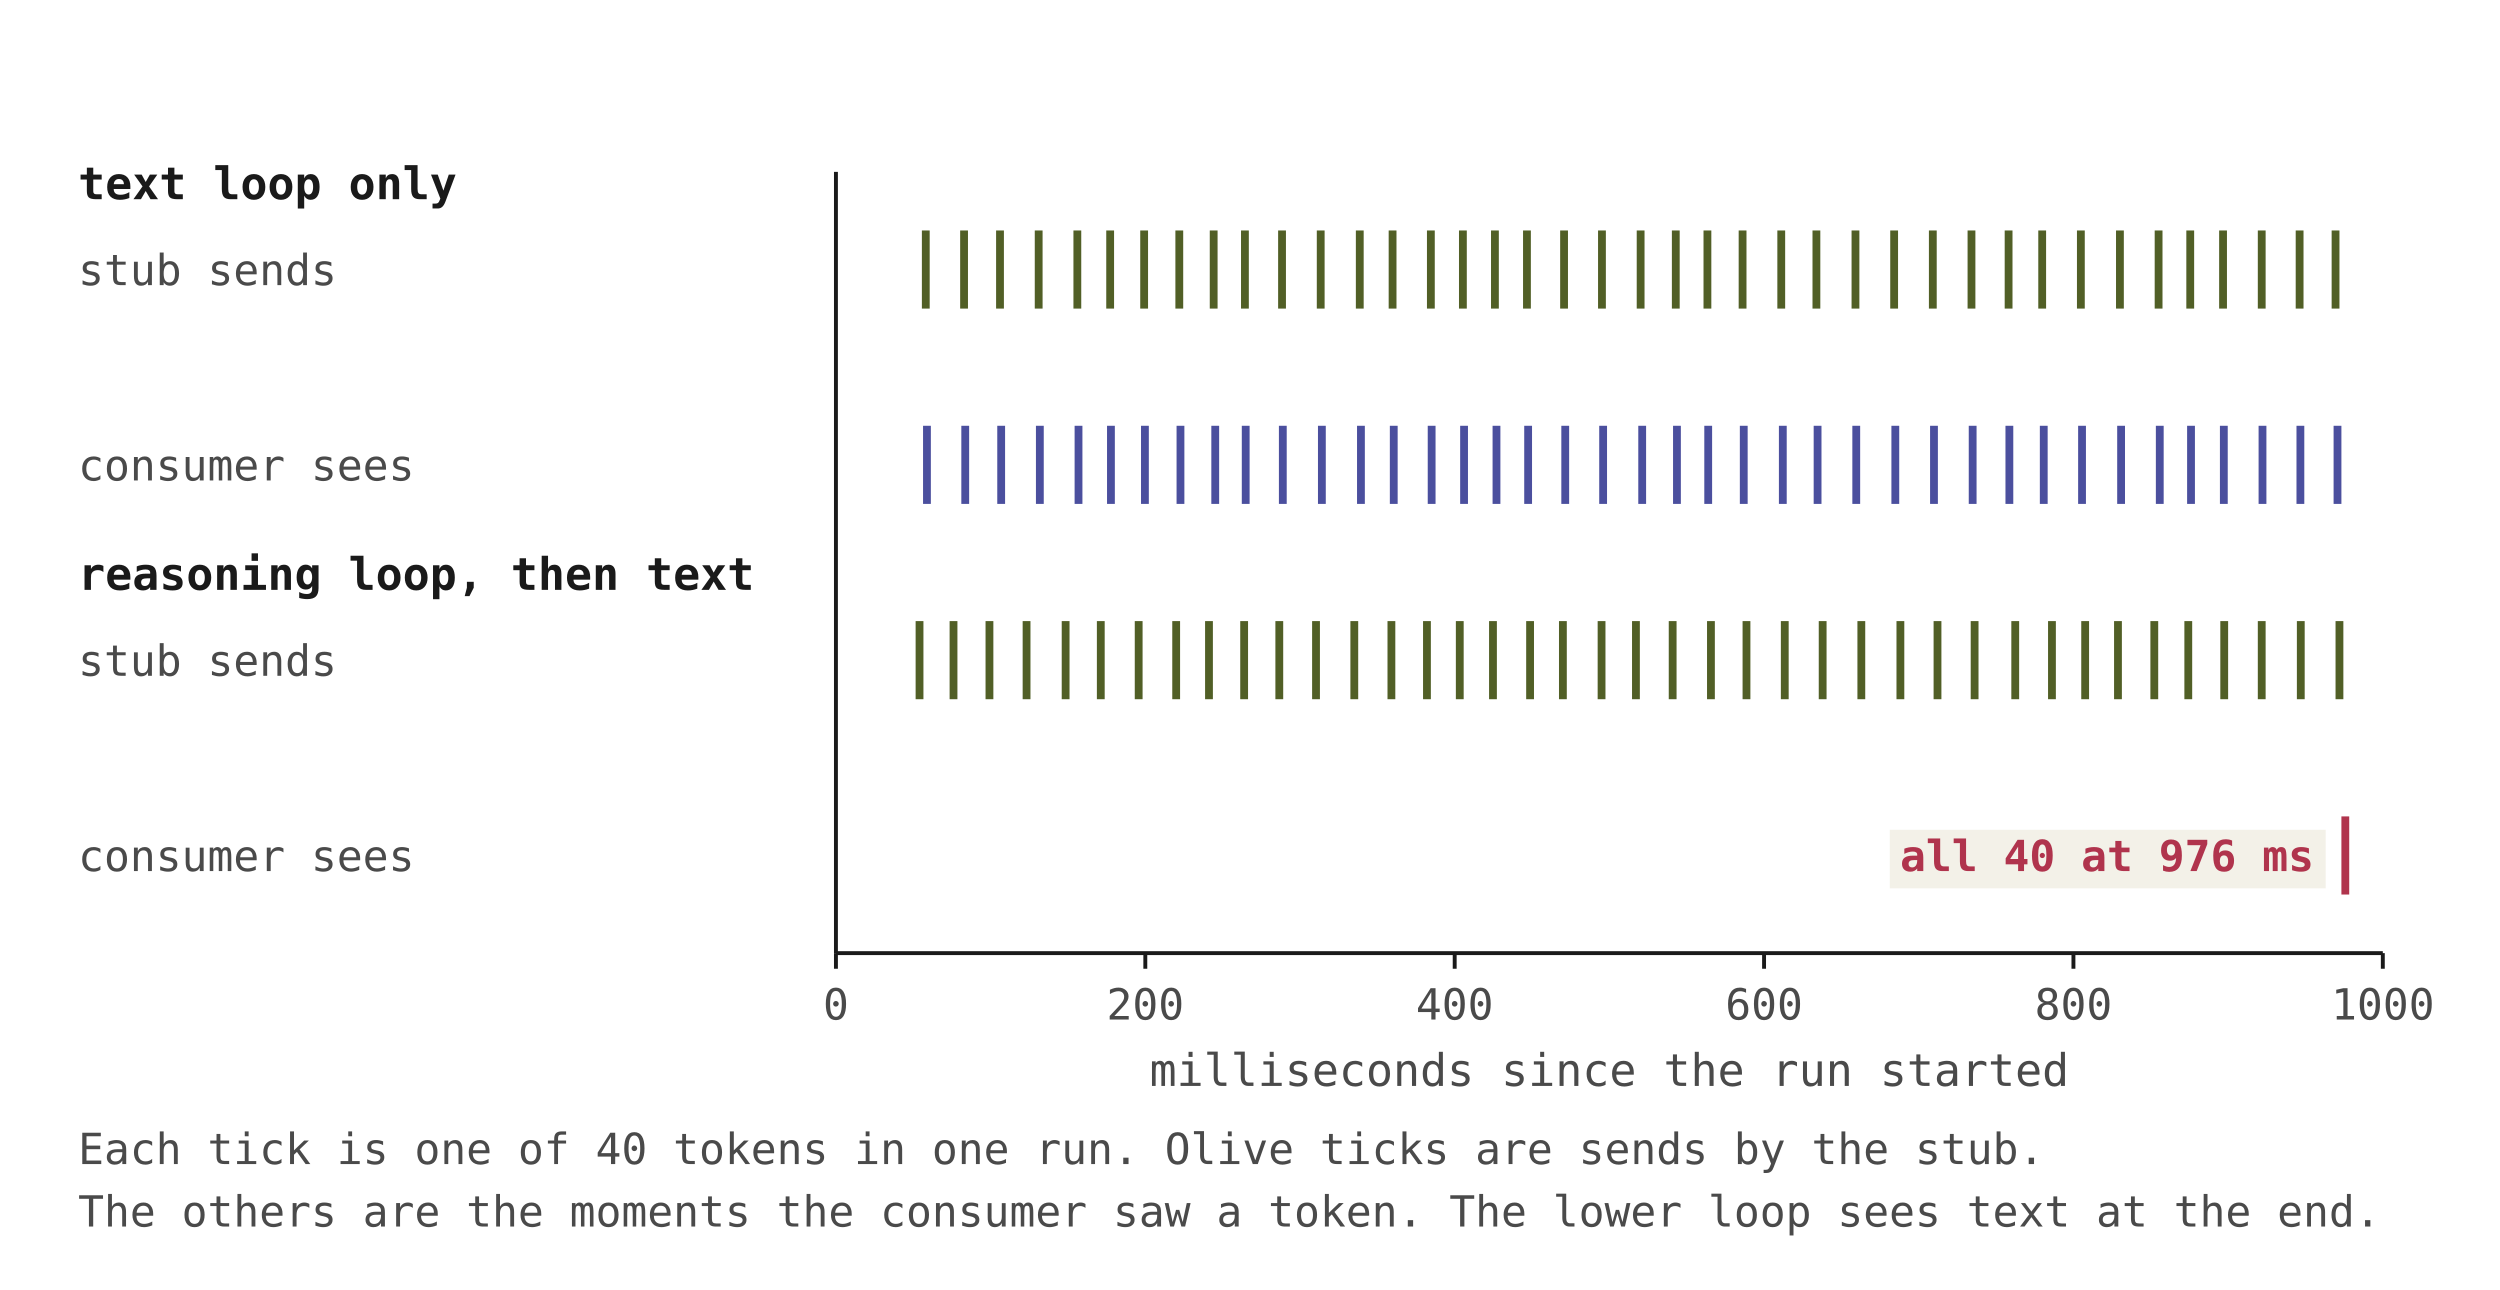
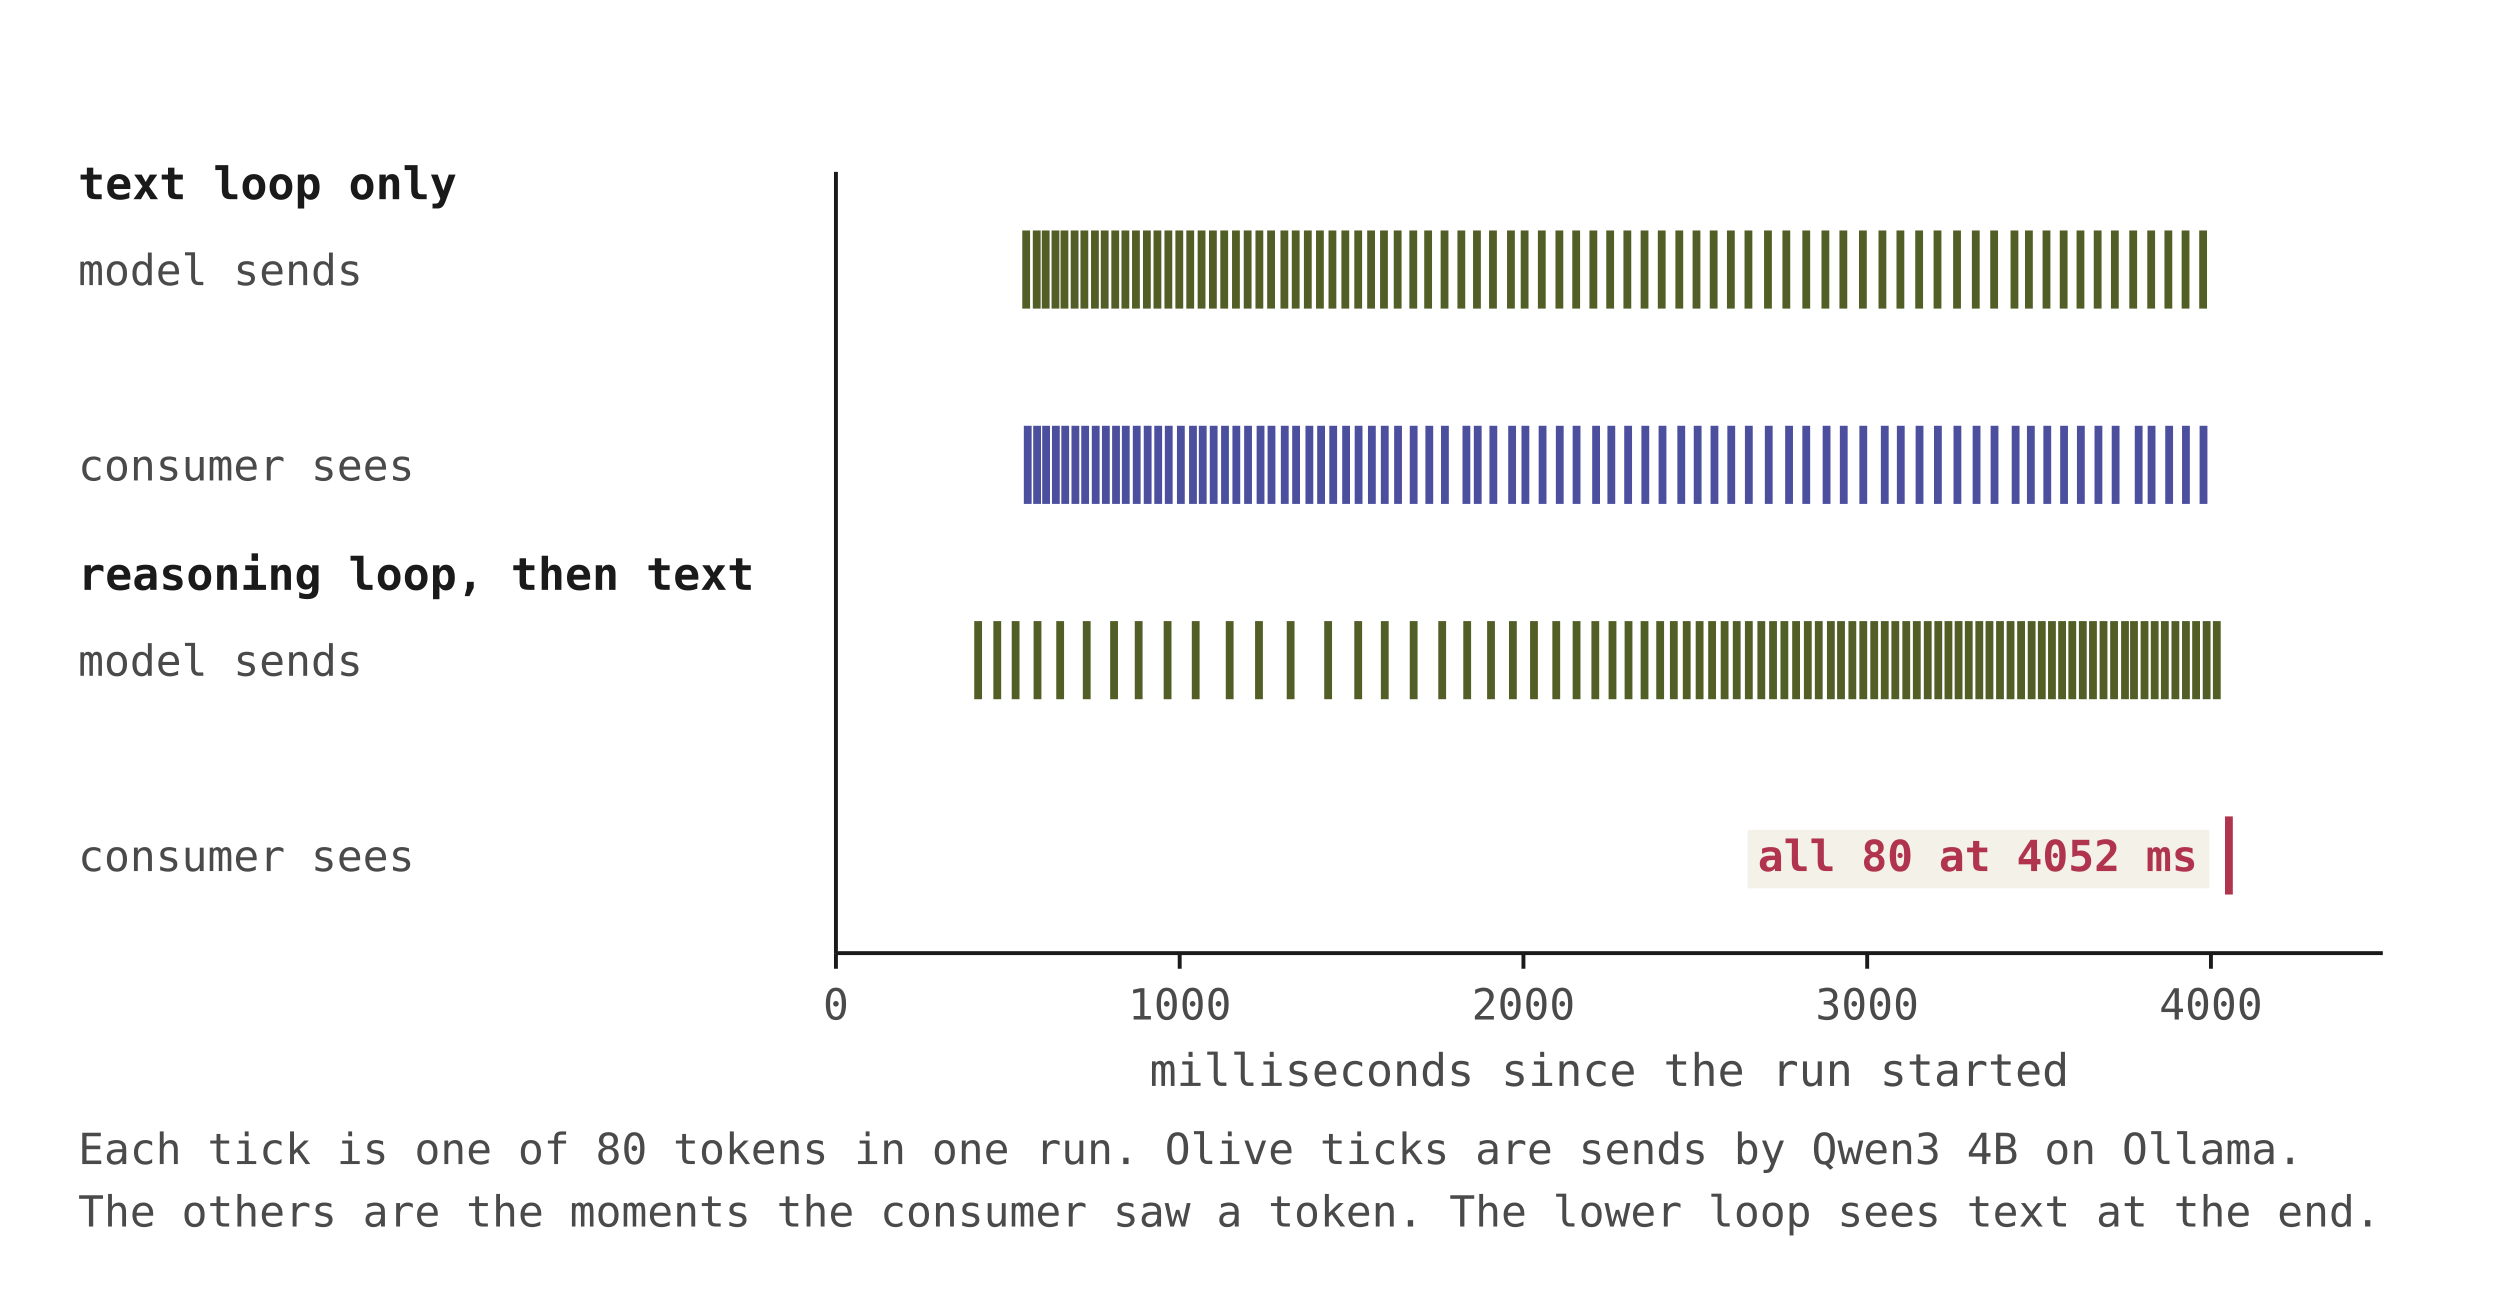
<svg xmlns="http://www.w3.org/2000/svg" viewBox="0 0 640 330" role="img" aria-labelledby="fig-4-1d-title fig-4-1d-desc" font-family="JetBrains Mono, ui-monospace, monospace">
  <line x1="214" y1="244" x2="610" y2="244" stroke="var(--m-ink, #1a1a1a)" stroke-width="1" />
  <line x1="214" y1="44" x2="214" y2="244" stroke="var(--m-ink, #1a1a1a)" stroke-width="1" />
  <line x1="214" y1="244" x2="214" y2="248" stroke="var(--m-ink, #1a1a1a)" stroke-width="1" />
  <text x="214" y="261" font-size="11" text-anchor="middle" fill="var(--m-ink-soft, #4a4a4a)">0</text>
-   <line x1="293.2" y1="244" x2="293.2" y2="248" stroke="var(--m-ink, #1a1a1a)" stroke-width="1" />
-   <text x="293.2" y="261" font-size="11" text-anchor="middle" fill="var(--m-ink-soft, #4a4a4a)">200</text>
-   <line x1="372.4" y1="244" x2="372.4" y2="248" stroke="var(--m-ink, #1a1a1a)" stroke-width="1" />
-   <text x="372.4" y="261" font-size="11" text-anchor="middle" fill="var(--m-ink-soft, #4a4a4a)">400</text>
-   <line x1="451.6" y1="244" x2="451.6" y2="248" stroke="var(--m-ink, #1a1a1a)" stroke-width="1" />
-   <text x="451.6" y="261" font-size="11" text-anchor="middle" fill="var(--m-ink-soft, #4a4a4a)">600</text>
-   <line x1="530.8" y1="244" x2="530.8" y2="248" stroke="var(--m-ink, #1a1a1a)" stroke-width="1" />
-   <text x="530.8" y="261" font-size="11" text-anchor="middle" fill="var(--m-ink-soft, #4a4a4a)">800</text>
-   <line x1="610" y1="244" x2="610" y2="248" stroke="var(--m-ink, #1a1a1a)" stroke-width="1" />
-   <text x="610" y="261" font-size="11" text-anchor="middle" fill="var(--m-ink-soft, #4a4a4a)">1000</text>
+   <line x1="302" y1="244" x2="302" y2="248" stroke="var(--m-ink, #1a1a1a)" stroke-width="1" />
+   <text x="302" y="261" font-size="11" text-anchor="middle" fill="var(--m-ink-soft, #4a4a4a)">1000</text>
+   <line x1="390" y1="244" x2="390" y2="248" stroke="var(--m-ink, #1a1a1a)" stroke-width="1" />
+   <text x="390" y="261" font-size="11" text-anchor="middle" fill="var(--m-ink-soft, #4a4a4a)">2000</text>
+   <line x1="478" y1="244" x2="478" y2="248" stroke="var(--m-ink, #1a1a1a)" stroke-width="1" />
+   <text x="478" y="261" font-size="11" text-anchor="middle" fill="var(--m-ink-soft, #4a4a4a)">3000</text>
+   <line x1="566" y1="244" x2="566" y2="248" stroke="var(--m-ink, #1a1a1a)" stroke-width="1" />
+   <text x="566" y="261" font-size="11" text-anchor="middle" fill="var(--m-ink-soft, #4a4a4a)">4000</text>
  <text x="412" y="278" font-size="11.5" text-anchor="middle" class="m-serif" fill="var(--m-ink-soft, #4a4a4a)">milliseconds since the run started</text>
  <text x="20" y="51" font-size="11.5" font-weight="700" fill="var(--m-ink, #1a1a1a)">text loop only</text>
-   <text x="20" y="73" font-size="11" fill="var(--m-ink-soft, #4a4a4a)">stub sends</text>
-   <path d="M236.0 59h2v20h-2zM245.8 59h2v20h-2zM255.0 59h2v20h-2zM264.9 59h2v20h-2zM274.8 59h2v20h-2zM283.2 59h2v20h-2zM291.9 59h2v20h-2zM300.9 59h2v20h-2zM309.7 59h2v20h-2zM317.7 59h2v20h-2zM327.2 59h2v20h-2zM337.1 59h2v20h-2zM347.1 59h2v20h-2zM355.5 59h2v20h-2zM365.3 59h2v20h-2zM373.5 59h2v20h-2zM381.7 59h2v20h-2zM389.9 59h2v20h-2zM399.4 59h2v20h-2zM409.1 59h2v20h-2zM419.0 59h2v20h-2zM428.0 59h2v20h-2zM436.1 59h2v20h-2zM445.1 59h2v20h-2zM455.0 59h2v20h-2zM464.0 59h2v20h-2zM474.0 59h2v20h-2zM483.9 59h2v20h-2zM493.8 59h2v20h-2zM503.7 59h2v20h-2zM513.2 59h2v20h-2zM521.8 59h2v20h-2zM531.7 59h2v20h-2zM541.7 59h2v20h-2zM551.6 59h2v20h-2zM559.7 59h2v20h-2zM568.1 59h2v20h-2zM578.0 59h2v20h-2zM587.7 59h2v20h-2zM596.9 59h2v20h-2z" fill="var(--m-olive-ink, #515f26)" />
+   <text x="20" y="73" font-size="11" fill="var(--m-ink-soft, #4a4a4a)">model sends</text>
+   <path d="M261.7 59h2v20h-2zM264.4 59h2v20h-2zM266.7 59h2v20h-2zM269.2 59h2v20h-2zM271.5 59h2v20h-2zM274.1 59h2v20h-2zM276.6 59h2v20h-2zM279.3 59h2v20h-2zM281.8 59h2v20h-2zM284.5 59h2v20h-2zM287.1 59h2v20h-2zM289.8 59h2v20h-2zM292.6 59h2v20h-2zM295.3 59h2v20h-2zM298.1 59h2v20h-2zM300.9 59h2v20h-2zM303.7 59h2v20h-2zM306.6 59h2v20h-2zM309.5 59h2v20h-2zM312.4 59h2v20h-2zM315.4 59h2v20h-2zM318.4 59h2v20h-2zM321.4 59h2v20h-2zM324.4 59h2v20h-2zM327.8 59h2v20h-2zM330.7 59h2v20h-2zM333.8 59h2v20h-2zM336.9 59h2v20h-2zM340.1 59h2v20h-2zM343.4 59h2v20h-2zM346.7 59h2v20h-2zM350.0 59h2v20h-2zM353.3 59h2v20h-2zM356.8 59h2v20h-2zM360.8 59h2v20h-2zM364.6 59h2v20h-2zM368.8 59h2v20h-2zM373.1 59h2v20h-2zM377.1 59h2v20h-2zM381.2 59h2v20h-2zM385.8 59h2v20h-2zM389.3 59h2v20h-2zM393.7 59h2v20h-2zM398.2 59h2v20h-2zM402.5 59h2v20h-2zM406.9 59h2v20h-2zM411.2 59h2v20h-2zM415.6 59h2v20h-2zM420.0 59h2v20h-2zM424.4 59h2v20h-2zM428.9 59h2v20h-2zM433.3 59h2v20h-2zM437.7 59h2v20h-2zM442.1 59h2v20h-2zM446.6 59h2v20h-2zM451.6 59h2v20h-2zM456.3 59h2v20h-2zM461.4 59h2v20h-2zM466.3 59h2v20h-2zM470.9 59h2v20h-2zM475.9 59h2v20h-2zM480.9 59h2v20h-2zM485.5 59h2v20h-2zM490.3 59h2v20h-2zM495.0 59h2v20h-2zM500.0 59h2v20h-2zM504.8 59h2v20h-2zM509.5 59h2v20h-2zM514.7 59h2v20h-2zM518.4 59h2v20h-2zM522.9 59h2v20h-2zM527.3 59h2v20h-2zM531.6 59h2v20h-2zM536.0 59h2v20h-2zM540.4 59h2v20h-2zM545.1 59h2v20h-2zM549.7 59h2v20h-2zM554.1 59h2v20h-2zM558.5 59h2v20h-2zM563.0 59h2v20h-2z" fill="var(--m-olive-ink, #515f26)" />
  <text x="20" y="123" font-size="11" fill="var(--m-ink-soft, #4a4a4a)">consumer sees</text>
-   <path d="M236.3 109h2v20h-2zM246.1 109h2v20h-2zM255.3 109h2v20h-2zM265.2 109h2v20h-2zM275.1 109h2v20h-2zM283.4 109h2v20h-2zM292.1 109h2v20h-2zM301.2 109h2v20h-2zM310.1 109h2v20h-2zM317.9 109h2v20h-2zM327.4 109h2v20h-2zM337.4 109h2v20h-2zM347.4 109h2v20h-2zM355.8 109h2v20h-2zM365.5 109h2v20h-2zM373.8 109h2v20h-2zM382.1 109h2v20h-2zM390.2 109h2v20h-2zM399.7 109h2v20h-2zM409.4 109h2v20h-2zM419.4 109h2v20h-2zM428.3 109h2v20h-2zM436.3 109h2v20h-2zM445.4 109h2v20h-2zM455.4 109h2v20h-2zM464.3 109h2v20h-2zM474.2 109h2v20h-2zM484.2 109h2v20h-2zM494.1 109h2v20h-2zM504.0 109h2v20h-2zM513.4 109h2v20h-2zM522.2 109h2v20h-2zM532.0 109h2v20h-2zM542.0 109h2v20h-2zM551.9 109h2v20h-2zM559.9 109h2v20h-2zM568.3 109h2v20h-2zM578.2 109h2v20h-2zM587.9 109h2v20h-2zM597.4 109h2v20h-2z" fill="var(--m-indigo-ink, #4b4f9e)" />
+   <path d="M262.1 109h2v20h-2zM264.5 109h2v20h-2zM266.8 109h2v20h-2zM269.3 109h2v20h-2zM271.7 109h2v20h-2zM274.3 109h2v20h-2zM276.8 109h2v20h-2zM279.5 109h2v20h-2zM282.1 109h2v20h-2zM284.7 109h2v20h-2zM287.2 109h2v20h-2zM290.0 109h2v20h-2zM292.8 109h2v20h-2zM295.5 109h2v20h-2zM298.2 109h2v20h-2zM301.3 109h2v20h-2zM304.4 109h2v20h-2zM306.9 109h2v20h-2zM309.7 109h2v20h-2zM312.6 109h2v20h-2zM315.5 109h2v20h-2zM318.5 109h2v20h-2zM321.7 109h2v20h-2zM324.5 109h2v20h-2zM327.9 109h2v20h-2zM330.8 109h2v20h-2zM334.2 109h2v20h-2zM337.2 109h2v20h-2zM340.3 109h2v20h-2zM343.6 109h2v20h-2zM346.8 109h2v20h-2zM350.2 109h2v20h-2zM353.5 109h2v20h-2zM356.9 109h2v20h-2zM360.9 109h2v20h-2zM364.9 109h2v20h-2zM368.9 109h2v20h-2zM374.4 109h2v20h-2zM377.3 109h2v20h-2zM381.3 109h2v20h-2zM386.1 109h2v20h-2zM389.5 109h2v20h-2zM393.9 109h2v20h-2zM398.3 109h2v20h-2zM402.6 109h2v20h-2zM407.6 109h2v20h-2zM411.5 109h2v20h-2zM415.8 109h2v20h-2zM420.2 109h2v20h-2zM424.6 109h2v20h-2zM429.4 109h2v20h-2zM433.6 109h2v20h-2zM437.9 109h2v20h-2zM442.2 109h2v20h-2zM446.7 109h2v20h-2zM451.8 109h2v20h-2zM457.0 109h2v20h-2zM461.4 109h2v20h-2zM466.6 109h2v20h-2zM471.0 109h2v20h-2zM476.0 109h2v20h-2zM481.5 109h2v20h-2zM485.6 109h2v20h-2zM490.4 109h2v20h-2zM495.1 109h2v20h-2zM500.1 109h2v20h-2zM505.0 109h2v20h-2zM509.6 109h2v20h-2zM515.0 109h2v20h-2zM518.9 109h2v20h-2zM523.1 109h2v20h-2zM527.4 109h2v20h-2zM531.7 109h2v20h-2zM536.2 109h2v20h-2zM540.6 109h2v20h-2zM546.5 109h2v20h-2zM549.8 109h2v20h-2zM554.3 109h2v20h-2zM558.6 109h2v20h-2zM563.1 109h2v20h-2z" fill="var(--m-indigo-ink, #4b4f9e)" />
  <text x="20" y="151" font-size="11.5" font-weight="700" fill="var(--m-ink, #1a1a1a)">reasoning loop, then text</text>
-   <text x="20" y="173" font-size="11" fill="var(--m-ink-soft, #4a4a4a)">stub sends</text>
-   <path d="M234.4 159h2v20h-2zM243.1 159h2v20h-2zM252.3 159h2v20h-2zM261.8 159h2v20h-2zM271.8 159h2v20h-2zM280.8 159h2v20h-2zM290.5 159h2v20h-2zM300.1 159h2v20h-2zM308.5 159h2v20h-2zM317.5 159h2v20h-2zM326.5 159h2v20h-2zM335.9 159h2v20h-2zM345.7 159h2v20h-2zM355.2 159h2v20h-2zM364.3 159h2v20h-2zM372.7 159h2v20h-2zM381.2 159h2v20h-2zM390.7 159h2v20h-2zM399.1 159h2v20h-2zM409.0 159h2v20h-2zM417.8 159h2v20h-2zM427.2 159h2v20h-2zM437.0 159h2v20h-2zM446.1 159h2v20h-2zM455.9 159h2v20h-2zM465.6 159h2v20h-2zM475.5 159h2v20h-2zM485.5 159h2v20h-2zM495.0 159h2v20h-2zM504.5 159h2v20h-2zM514.9 159h2v20h-2zM524.3 159h2v20h-2zM532.8 159h2v20h-2zM541.2 159h2v20h-2zM550.5 159h2v20h-2zM559.2 159h2v20h-2zM568.4 159h2v20h-2zM578.0 159h2v20h-2zM588.0 159h2v20h-2zM597.9 159h2v20h-2z" fill="var(--m-olive-ink, #515f26)" />
+   <text x="20" y="173" font-size="11" fill="var(--m-ink-soft, #4a4a4a)">model sends</text>
+   <path d="M249.4 159h2v20h-2zM254.3 159h2v20h-2zM259.0 159h2v20h-2zM264.6 159h2v20h-2zM270.4 159h2v20h-2zM277.2 159h2v20h-2zM284.2 159h2v20h-2zM290.5 159h2v20h-2zM297.9 159h2v20h-2zM305.1 159h2v20h-2zM313.8 159h2v20h-2zM321.3 159h2v20h-2zM329.4 159h2v20h-2zM339.0 159h2v20h-2zM346.7 159h2v20h-2zM353.5 159h2v20h-2zM360.9 159h2v20h-2zM368.2 159h2v20h-2zM374.6 159h2v20h-2zM380.7 159h2v20h-2zM386.3 159h2v20h-2zM391.7 159h2v20h-2zM397.4 159h2v20h-2zM402.6 159h2v20h-2zM407.4 159h2v20h-2zM411.8 159h2v20h-2zM415.9 159h2v20h-2zM420.0 159h2v20h-2zM424.0 159h2v20h-2zM427.5 159h2v20h-2zM430.8 159h2v20h-2zM434.1 159h2v20h-2zM437.3 159h2v20h-2zM440.5 159h2v20h-2zM443.6 159h2v20h-2zM446.7 159h2v20h-2zM449.9 159h2v20h-2zM452.9 159h2v20h-2zM455.8 159h2v20h-2zM458.8 159h2v20h-2zM461.8 159h2v20h-2zM464.6 159h2v20h-2zM467.7 159h2v20h-2zM470.3 159h2v20h-2zM473.2 159h2v20h-2zM476.0 159h2v20h-2zM478.8 159h2v20h-2zM481.5 159h2v20h-2zM484.2 159h2v20h-2zM487.0 159h2v20h-2zM489.7 159h2v20h-2zM492.5 159h2v20h-2zM495.2 159h2v20h-2zM497.8 159h2v20h-2zM500.4 159h2v20h-2zM503.0 159h2v20h-2zM505.7 159h2v20h-2zM508.3 159h2v20h-2zM511.0 159h2v20h-2zM513.7 159h2v20h-2zM516.4 159h2v20h-2zM519.1 159h2v20h-2zM521.7 159h2v20h-2zM524.3 159h2v20h-2zM526.9 159h2v20h-2zM529.5 159h2v20h-2zM532.2 159h2v20h-2zM534.8 159h2v20h-2zM537.5 159h2v20h-2zM540.2 159h2v20h-2zM543.0 159h2v20h-2zM545.3 159h2v20h-2zM548.0 159h2v20h-2zM550.6 159h2v20h-2zM553.2 159h2v20h-2zM555.9 159h2v20h-2zM558.6 159h2v20h-2zM561.2 159h2v20h-2zM563.9 159h2v20h-2zM566.5 159h2v20h-2z" fill="var(--m-olive-ink, #515f26)" />
  <text x="20" y="223" font-size="11" fill="var(--m-ink-soft, #4a4a4a)">consumer sees</text>
-   <path d="M599.4 209h2v20h-2zM599.4 209h2v20h-2zM599.4 209h2v20h-2zM599.4 209h2v20h-2zM599.4 209h2v20h-2zM599.4 209h2v20h-2zM599.4 209h2v20h-2zM599.4 209h2v20h-2zM599.4 209h2v20h-2zM599.4 209h2v20h-2zM599.4 209h2v20h-2zM599.4 209h2v20h-2zM599.4 209h2v20h-2zM599.4 209h2v20h-2zM599.4 209h2v20h-2zM599.4 209h2v20h-2zM599.4 209h2v20h-2zM599.4 209h2v20h-2zM599.4 209h2v20h-2zM599.4 209h2v20h-2zM599.4 209h2v20h-2zM599.4 209h2v20h-2zM599.4 209h2v20h-2zM599.4 209h2v20h-2zM599.4 209h2v20h-2zM599.4 209h2v20h-2zM599.4 209h2v20h-2zM599.4 209h2v20h-2zM599.4 209h2v20h-2zM599.4 209h2v20h-2zM599.4 209h2v20h-2zM599.4 209h2v20h-2zM599.4 209h2v20h-2zM599.4 209h2v20h-2zM599.4 209h2v20h-2zM599.4 209h2v20h-2zM599.4 209h2v20h-2zM599.4 209h2v20h-2zM599.4 209h2v20h-2zM599.4 209h2v20h-2z" fill="var(--m-rose-ink, #b0344d)" />
-   <rect class="m-knock" x="483.78" y="212.42" width="111.6" height="15" fill="var(--m-panel, #f3f1e8)" />
-   <text x="592.38" y="223" font-size="11" text-anchor="end" font-weight="700" fill="var(--m-rose-ink, #b0344d)">all 40 at 976 ms</text>
-   <text x="20" y="298" font-size="11" class="m-serif" fill="var(--m-ink-soft, #4a4a4a)">Each tick is one of 40 tokens in one run. Olive ticks are sends by the stub.</text>
+   <path d="M569.6 209h2v20h-2zM569.6 209h2v20h-2zM569.6 209h2v20h-2zM569.6 209h2v20h-2zM569.6 209h2v20h-2zM569.6 209h2v20h-2zM569.6 209h2v20h-2zM569.6 209h2v20h-2zM569.6 209h2v20h-2zM569.6 209h2v20h-2zM569.6 209h2v20h-2zM569.6 209h2v20h-2zM569.6 209h2v20h-2zM569.6 209h2v20h-2zM569.6 209h2v20h-2zM569.6 209h2v20h-2zM569.6 209h2v20h-2zM569.6 209h2v20h-2zM569.6 209h2v20h-2zM569.6 209h2v20h-2zM569.6 209h2v20h-2zM569.6 209h2v20h-2zM569.6 209h2v20h-2zM569.6 209h2v20h-2zM569.6 209h2v20h-2zM569.6 209h2v20h-2zM569.6 209h2v20h-2zM569.6 209h2v20h-2zM569.6 209h2v20h-2zM569.6 209h2v20h-2zM569.6 209h2v20h-2zM569.6 209h2v20h-2zM569.6 209h2v20h-2zM569.6 209h2v20h-2zM569.6 209h2v20h-2zM569.6 209h2v20h-2zM569.6 209h2v20h-2zM569.6 209h2v20h-2zM569.6 209h2v20h-2zM569.6 209h2v20h-2zM569.6 209h2v20h-2zM569.6 209h2v20h-2zM569.6 209h2v20h-2zM569.6 209h2v20h-2zM569.6 209h2v20h-2zM569.6 209h2v20h-2zM569.6 209h2v20h-2zM569.6 209h2v20h-2zM569.6 209h2v20h-2zM569.6 209h2v20h-2zM569.6 209h2v20h-2zM569.6 209h2v20h-2zM569.6 209h2v20h-2zM569.6 209h2v20h-2zM569.6 209h2v20h-2zM569.6 209h2v20h-2zM569.6 209h2v20h-2zM569.6 209h2v20h-2zM569.6 209h2v20h-2zM569.6 209h2v20h-2zM569.6 209h2v20h-2zM569.6 209h2v20h-2zM569.6 209h2v20h-2zM569.6 209h2v20h-2zM569.6 209h2v20h-2zM569.6 209h2v20h-2zM569.6 209h2v20h-2zM569.6 209h2v20h-2zM569.6 209h2v20h-2zM569.6 209h2v20h-2zM569.6 209h2v20h-2zM569.6 209h2v20h-2zM569.6 209h2v20h-2zM569.6 209h2v20h-2zM569.6 209h2v20h-2zM569.6 209h2v20h-2zM569.6 209h2v20h-2zM569.6 209h2v20h-2zM569.6 209h2v20h-2zM569.6 209h2v20h-2z" fill="var(--m-rose-ink, #b0344d)" />
+   <rect class="m-knock" x="447.39" y="212.42" width="118.2" height="15" fill="var(--m-panel, #f3f1e8)" />
+   <text x="562.59" y="223" font-size="11" text-anchor="end" font-weight="700" fill="var(--m-rose-ink, #b0344d)">all 80 at 4052 ms</text>
+   <text x="20" y="298" font-size="11" class="m-serif" fill="var(--m-ink-soft, #4a4a4a)">Each tick is one of 80 tokens in one run. Olive ticks are sends by Qwen3 4B on Ollama.</text>
  <text x="20" y="314" font-size="11" class="m-serif" fill="var(--m-ink-soft, #4a4a4a)">The others are the moments the consumer saw a token. The lower loop sees text at the end.</text>
</svg>
